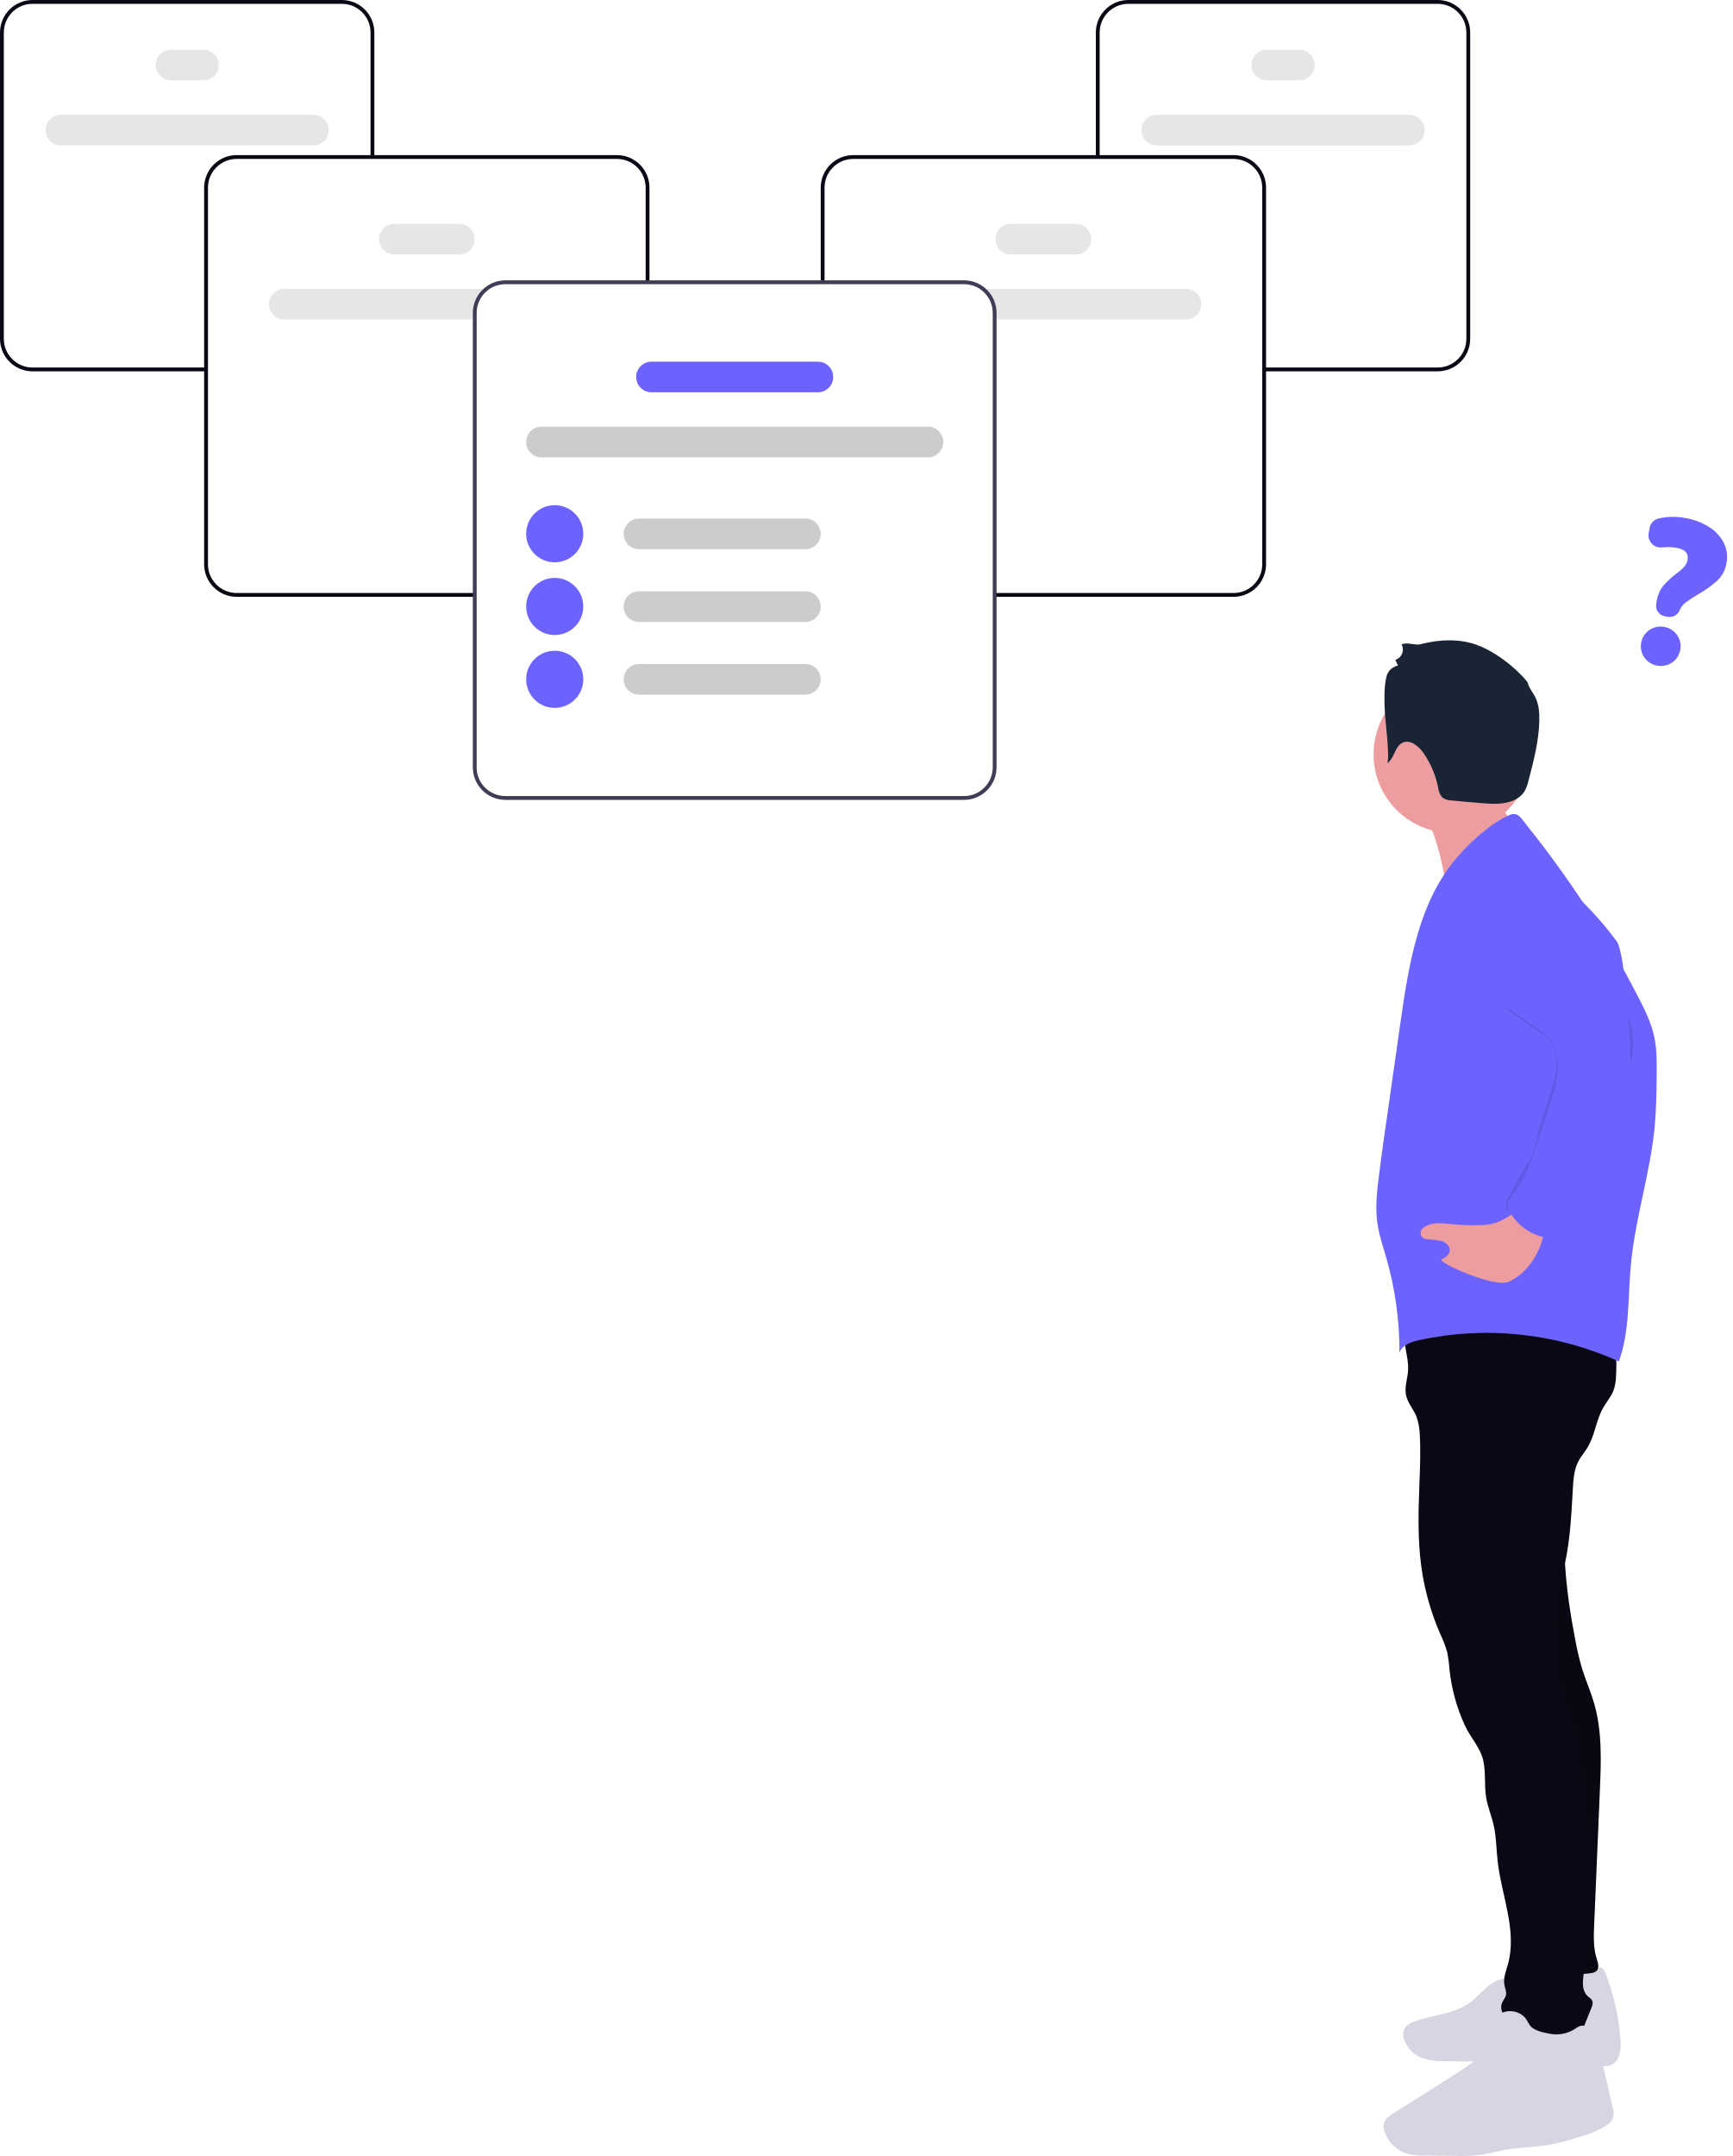
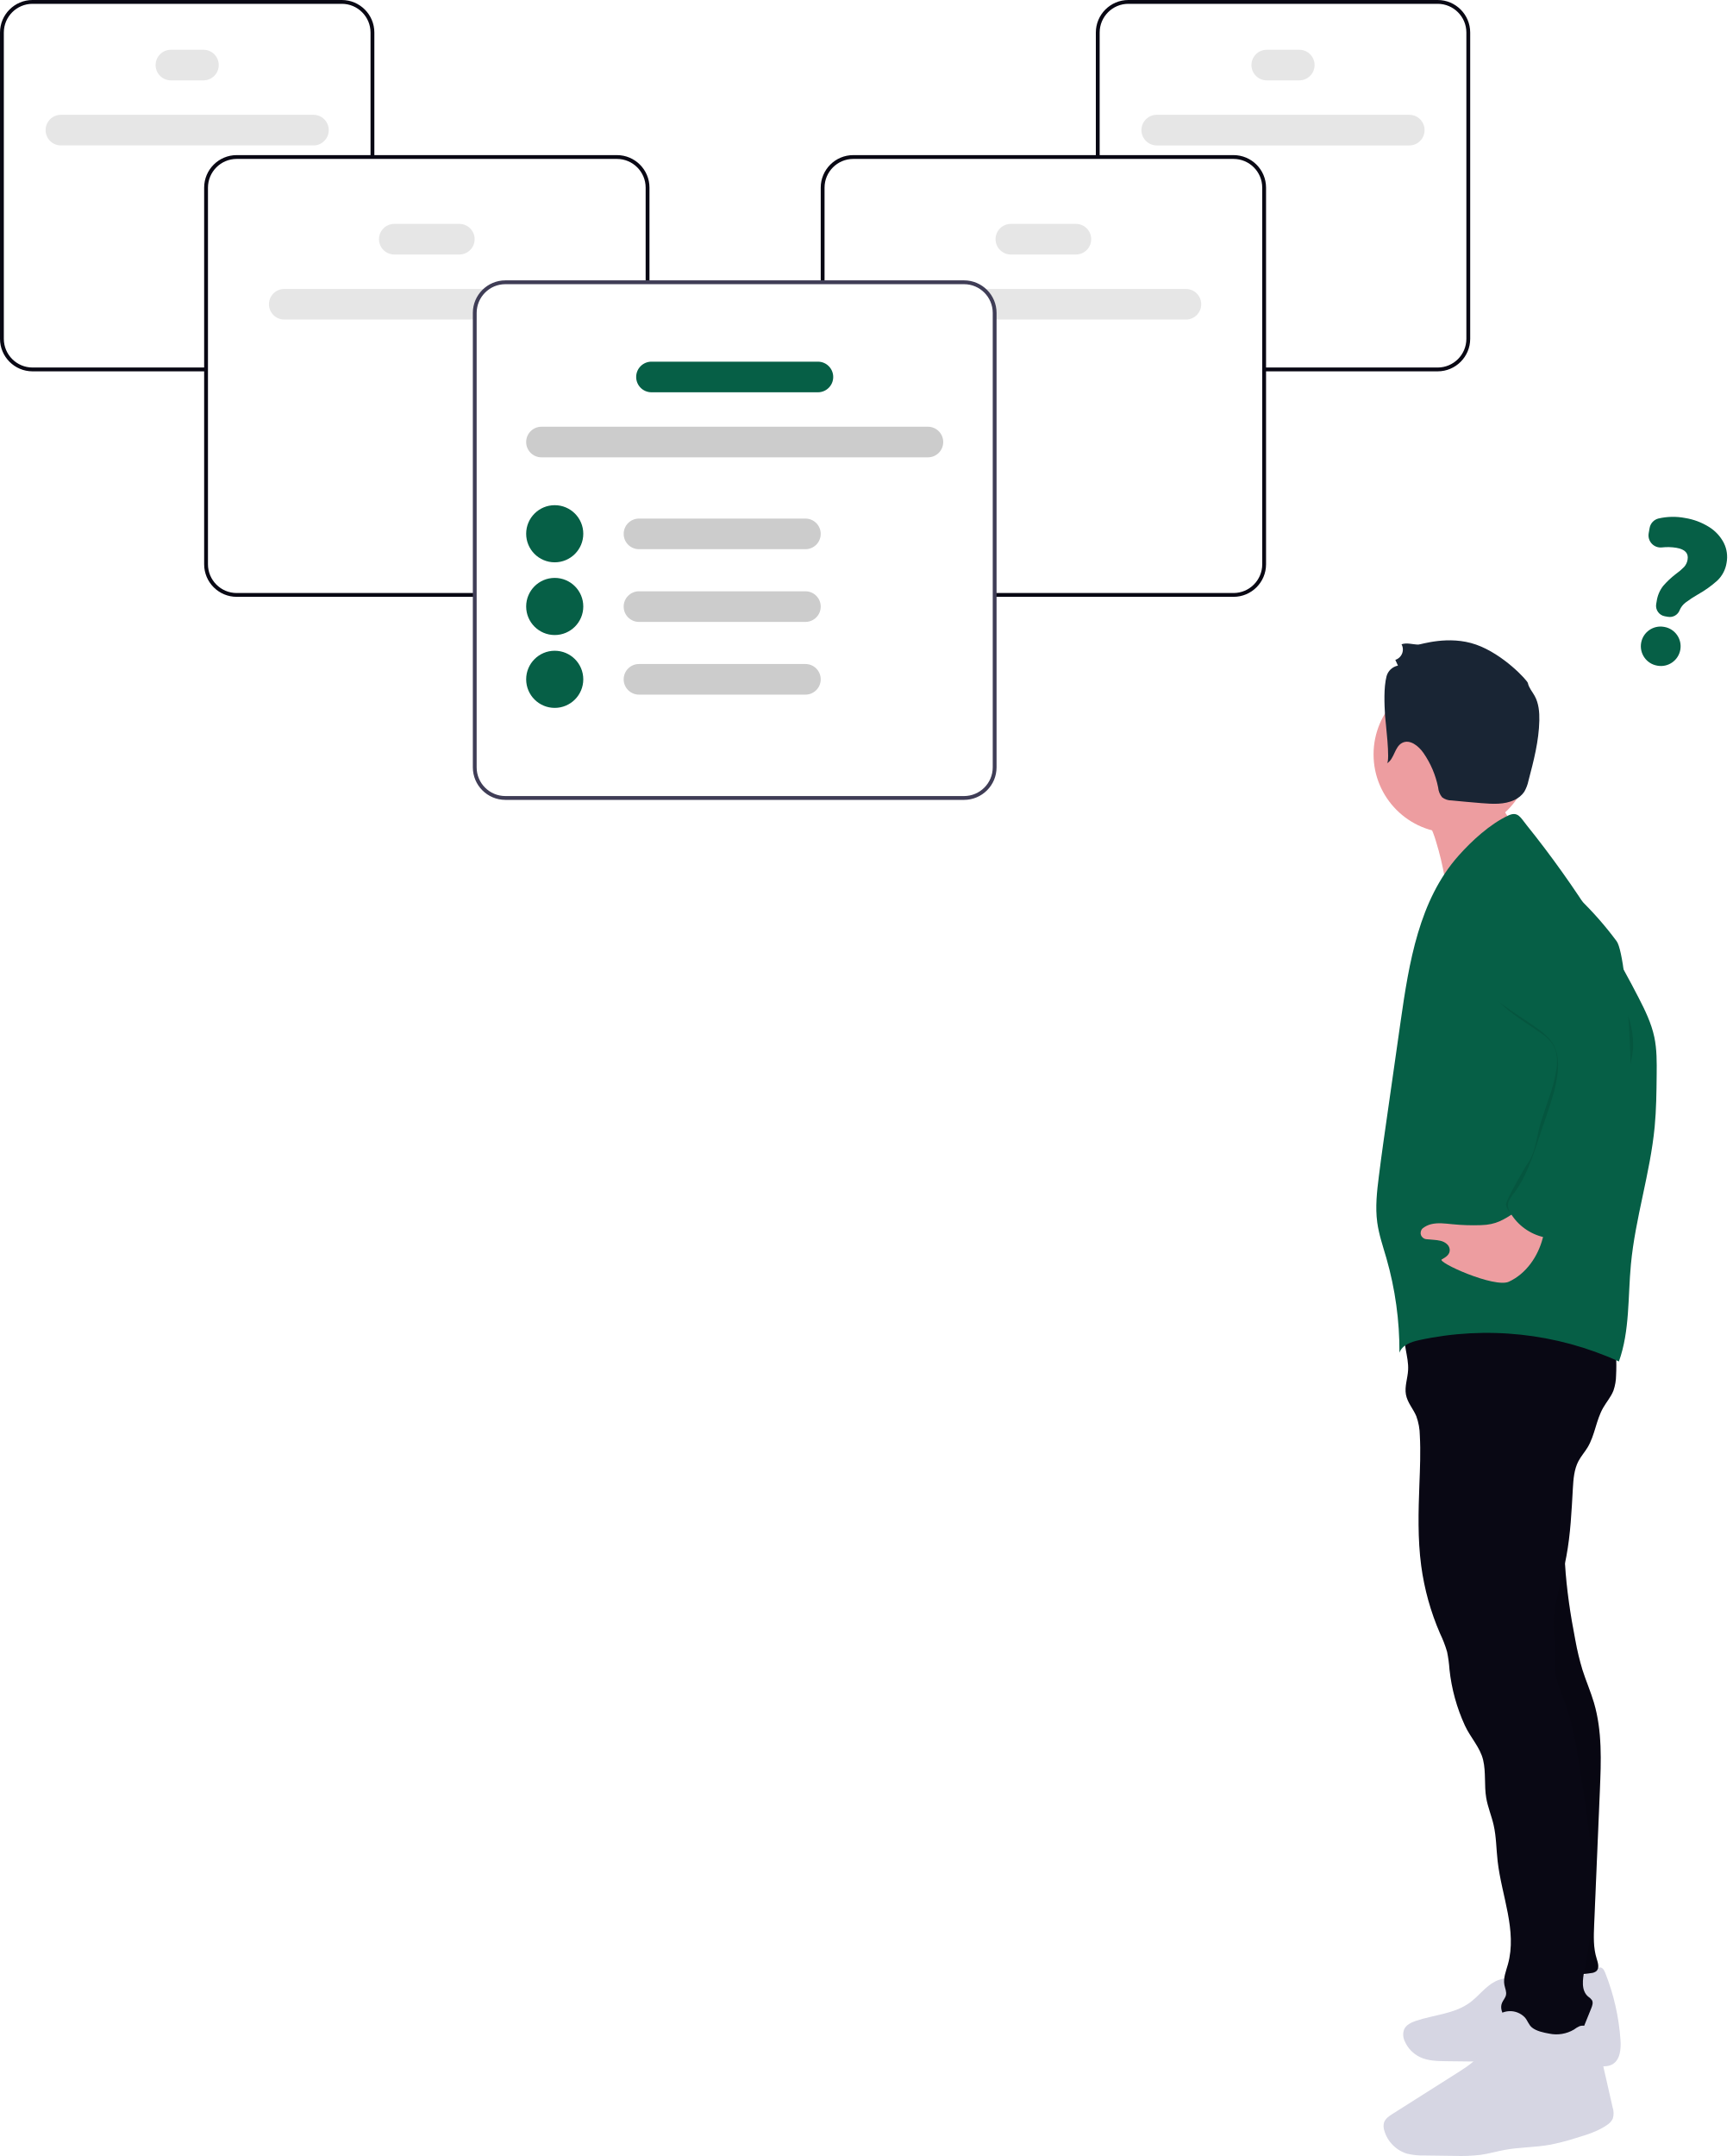
<svg xmlns="http://www.w3.org/2000/svg" width="643.181" height="800" viewBox="0 0 643.181 800" role="img" artist="Katerina Limpitsouni" source="https://undraw.co/">
  <g transform="translate(-396.517 -153.476)">
    <g transform="translate(906.312 391.075)">
      <path d="M619.77,198.741a106.032,106.032,0,0,1,3.228,13.5c.581,3.422.92,7.223-1.041,10.08,7.473-11.242,15.277-22.822,26.631-30.078a24.315,24.315,0,0,1-6.335-18.755c.065-.678-9.321,2.865-10.039,3.268-3.293,1.832-6.311,4.108-9.523,6.069-1.662,1.009-8.587,3.4-8.651,4.842,0,.928,2.752,3.769,3.268,4.745A36.859,36.859,0,0,1,619.77,198.741Z" transform="translate(-596.592 -124.117)" fill="#ed9da0" />
      <path d="M652.955,728.7a12.509,12.509,0,0,0-12.783-.968c-3.656,1.888-6.117,5.464-9.442,7.885-5.714,4.148-13.259,4.479-19.949,6.723-1.775.6-3.664,1.485-4.414,3.228a5.73,5.73,0,0,0,.331,4.5,11.637,11.637,0,0,0,5.536,5.706c3,1.437,6.456,1.5,9.781,1.541l28.891.339a236.649,236.649,0,0,1,26.632,1.315c2.058.258,4.285.541,6.1-.468,2.954-1.614,3.293-5.7,3.067-9.063a83.178,83.178,0,0,0-5.649-24.856c-.347-.88-.807-1.88-1.784-2.042a2.906,2.906,0,0,0-1.921.613c-8.151,4.842-18.473,7.578-27.14,3.7" transform="translate(-595.051 -230.09)" fill="#d6d6e3" />
      <path d="M678,501.331c-3.228,18.747-1.122,38.011,2.51,56.677a98.806,98.806,0,0,0,2.639,11.008c1.3,4.116,3.051,8.07,4.269,12.21,3.1,10.491,2.663,21.709,2.2,32.66L687.5,663.719c-.178,4.18-.339,8.457.92,12.444.508,1.614,1.13,3.632-.153,4.721a3.6,3.6,0,0,1-1.7.654A26.357,26.357,0,0,1,669.619,679l-.573-50.342c-.178-15.519-.363-31.1-2.752-46.428-1.9-12.186-5.189-24.211-5.407-36.542-.226-12.912,2.938-25.655,6.166-38.172.694-2.679,3.228-4.64,5.31-6.456a6.529,6.529,0,0,1,2.582-1.566C675.914,499.225,677.4,500.516,678,501.331Z" transform="translate(-605.631 -187.039)" fill="#090814" />
      <path d="M678,501.331c-3.228,18.747-1.122,38.011,2.51,56.677a98.806,98.806,0,0,0,2.639,11.008c1.3,4.116,3.051,8.07,4.269,12.21,3.1,10.491,2.663,21.709,2.2,32.66L687.5,663.719c-.178,4.18-.339,8.457.92,12.444.508,1.614,1.13,3.632-.153,4.721a3.6,3.6,0,0,1-1.7.654A26.357,26.357,0,0,1,669.619,679l-.573-50.342c-.178-15.519-.363-31.1-2.752-46.428-1.9-12.186-5.189-24.211-5.407-36.542-.226-12.912,2.938-25.655,6.166-38.172.694-2.679,3.228-4.64,5.31-6.456a6.529,6.529,0,0,1,2.582-1.566C675.914,499.225,677.4,500.516,678,501.331Z" transform="translate(-605.627 -187.039)" opacity="0.1" />
      <path d="M606.923,427.3c-1.194,4.915,1.34,10.007,1.057,15.059-.161,3.059-1.364,6.109-.807,9.111s2.7,5.262,3.85,8.014a21.742,21.742,0,0,1,1.307,7.166c.331,6.037.065,12.105-.161,18.118-.379,10.088-.662,20.232.67,30.231a94.574,94.574,0,0,0,7,25.138,43.567,43.567,0,0,1,2.607,6.771,48.317,48.317,0,0,1,.888,6.569,66.745,66.745,0,0,0,5.706,20.748c2.058,4.5,5.649,8.07,6.787,12.84,1.081,4.568.355,9.386,1.138,14.01.573,3.43,1.969,6.674,2.744,10.063,1.009,4.382.984,8.926,1.493,13.4,1.453,12.912,7.32,25.825,3.817,38.349-.7,2.518-1.792,5.076-1.3,7.642.242,1.259.855,2.5.581,3.753-.226,1.065-1.049,1.888-1.469,2.9-.807,1.889.048,4.132,1.485,5.593a15.891,15.891,0,0,0,5.246,3.1c5.948,2.542,12.105,5.125,18.561,5.068a4.987,4.987,0,0,0,2.284-.42,5.655,5.655,0,0,0,2.227-3.131l3.309-8.183c.4-.993.807-2.155.25-3.075a5.73,5.73,0,0,0-1.388-1.291c-2.671-2.251-2.066-6.456-1.356-9.837a143.556,143.556,0,0,0,3-26.39c.355-17.69-2.558-35.275-5.464-52.73a109.858,109.858,0,0,0-4.035-17.972c-2.009-5.81-4.971-11.4-4.487-17.44.516-6.521-1.178-13.356,0-19.788s3.042-12.727,4.245-19.151c1.558-8.336,1.945-16.834,2.421-25.292.2-3.454.46-7.021,2.074-10.088.944-1.792,2.316-3.325,3.373-5.06,2.728-4.511,3.163-10.1,5.77-14.688,1.235-2.171,2.938-4.084,3.841-6.408a17.911,17.911,0,0,0,.984-5.7,67.784,67.784,0,0,0-.807-14.567,94.785,94.785,0,0,0-44.386-10.3,52.657,52.657,0,0,0-17.4,2.736C617.3,424.124,612.491,426.876,606.923,427.3Z" transform="translate(-595.157 -171.593)" fill="#090814" />
      <path d="M638.161,745.346c-2.373,2.954-2.211,7.174-3.728,10.653-1.84,4.221-5.94,6.924-9.829,9.386l-24.21,15.333c-1.324.807-2.744,1.8-3.228,3.3a5.3,5.3,0,0,0,.121,2.9,12.573,12.573,0,0,0,8.458,8.587,25.009,25.009,0,0,0,6.545.67l10.887.145a63.751,63.751,0,0,0,9.934-.387c3.018-.436,5.956-1.3,8.958-1.848,5.464-.993,11.08-.9,16.552-1.864a87.555,87.555,0,0,0,9.91-2.558c3.954-1.186,7.981-2.421,11.371-4.77a5.9,5.9,0,0,0,2.187-2.356,6.959,6.959,0,0,0-.065-4.269l-5.2-22.839a13.614,13.614,0,0,0-2.034-5.334c-1.154-1.533-3.228-2.55-5.028-1.9a10.654,10.654,0,0,0-2.09,1.259,12.835,12.835,0,0,1-9.224,1.493c-2.034-.363-4.721-.92-6.359-2.268-1.243-1.025-1.614-2.615-2.671-3.777a7.578,7.578,0,0,0-11.258.444Z" transform="translate(-593.307 -233.964)" fill="#d6d6e3" />
      <circle cx="29.158" cy="29.158" r="29.158" transform="translate(0 13.162)" fill="#ed9da0" />
      <path d="M600.463,155.975c2.792-1.566,2.792-6.077,5.649-7.578s6.1,1.106,7.933,3.737a34.371,34.371,0,0,1,5.447,12.807,6.443,6.443,0,0,0,1.485,3.648,5.712,5.712,0,0,0,3.535,1.154q5.528.549,11.072,1c4.116.331,8.457.6,12.194-1.17a8.876,8.876,0,0,0,3.664-3.034,13.651,13.651,0,0,0,1.566-4.1c1.929-7.336,3.874-14.76,4.035-22.346.065-3.131-.21-6.375-1.719-9.119-.88-1.614-2.171-3.018-2.534-4.794-.193-.943-9.07-10.7-19.242-14.268s-20.471.019-21.448,0c-2.082-.04-4.229-.807-6.2-.113a4.035,4.035,0,0,1-2.308,5.778l.977,2.131a5.5,5.5,0,0,0-4.237,3.971c-1.073,4.237-.807,10.257-.549,14.615C599.914,140.206,601.778,155.257,600.463,155.975Z" transform="translate(-595.518 -110.331)" fill="#192534" />
-       <path d="M624.21,207.644c-14.647,16.471-18.376,39.657-21.5,61.487l-4.6,32.232c-1.194,8.361-2.421,16.721-3.462,25.106-.726,5.738-1.4,11.565-.613,17.294.621,4.519,2.131,8.877,3.389,13.227a124.733,124.733,0,0,1,4.842,35.1c.976-2.873,4.358-4.035,7.328-4.681a118.486,118.486,0,0,1,74.133,7.917c4.076-11.419,3.309-23.912,4.447-35.985,1.614-17.214,7.174-33.895,8.821-51.076.605-6.4.678-12.832.742-19.263.048-4.721.1-9.491-.888-14.115-1.1-5.116-3.414-9.886-5.811-14.526A378.563,378.563,0,0,0,668.991,222.9q-6.085-9.1-12.694-17.843-3.349-4.431-6.835-8.764c-2.252-2.8-3.228-5.229-6.8-3.551C635.9,195.9,629.124,202.116,624.21,207.644Z" transform="translate(-592.663 -127.741)" fill="#6c63ff" />
+       <path d="M624.21,207.644c-14.647,16.471-18.376,39.657-21.5,61.487l-4.6,32.232c-1.194,8.361-2.421,16.721-3.462,25.106-.726,5.738-1.4,11.565-.613,17.294.621,4.519,2.131,8.877,3.389,13.227a124.733,124.733,0,0,1,4.842,35.1c.976-2.873,4.358-4.035,7.328-4.681a118.486,118.486,0,0,1,74.133,7.917c4.076-11.419,3.309-23.912,4.447-35.985,1.614-17.214,7.174-33.895,8.821-51.076.605-6.4.678-12.832.742-19.263.048-4.721.1-9.491-.888-14.115-1.1-5.116-3.414-9.886-5.811-14.526A378.563,378.563,0,0,0,668.991,222.9q-6.085-9.1-12.694-17.843-3.349-4.431-6.835-8.764c-2.252-2.8-3.228-5.229-6.8-3.551C635.9,195.9,629.124,202.116,624.21,207.644Z" transform="translate(-592.663 -127.741)" fill="#065f46" />
      <path d="M636.537,379.806a79.093,79.093,0,0,1-10.709-.339c-2.639-.258-5.334-.646-7.909,0a8.231,8.231,0,0,0-3.075,1.509,2.316,2.316,0,0,0,1.315,4.035l2.76.242c1.751.153,3.575.331,4.939,1.614a3.083,3.083,0,0,1,1,1.945c.169,1.88-1.461,2.905-2.921,3.688-2.077.975,19.578,10.79,24.913,8.28,6.4-2.97,10.782-9.361,12.549-16.189a12.444,12.444,0,0,0,.315-6.149c-1.186-4.592-6.852-5.649-10.491-3.43C644.76,377.845,642.17,379.629,636.537,379.806Z" transform="translate(-596.598 -162.808)" fill="#ed9da0" />
      <path d="M632.851,251.229c4.378,6.761,11.978,10.57,18.5,15.318a15.5,15.5,0,0,1,4.09,3.89c1.645,2.539,1.877,5.767,1.539,8.757a55.455,55.455,0,0,1-2.952,11.509l-2.733,8.162c-1.733,5.179-1.989,11.858-5.285,16.211-.844,1.107-7.875,13.412-7.837,14.8a4.754,4.754,0,0,0,.8,2.239c2.131,3.478,10.1-6.574,14.079-5.687a7.293,7.293,0,0,0,3.6,0,9.743,9.743,0,0,0,4.134-3.177c5.629-6.211,11.258-12.509,15.324-19.8,3.972-7.112,5.149-14.279,7.338-22.1a48.07,48.07,0,0,0,1.876-8.838,32.3,32.3,0,0,0-3.427-16.343c-2.414-5.085-4.536-10.421-7.957-14.893a98.564,98.564,0,0,0-10.727-12.309c-6.805-6.361-15.13-10.1-24.237-6.492-6.43,2.552-8.838,7.875-9.413,14.692A22.353,22.353,0,0,0,632.851,251.229Z" transform="translate(-589.029 -120.641)" opacity="0.1" />
-       <path d="M637.471,257.264c5.649,8.724,15.462,13.639,23.864,19.764a20.072,20.072,0,0,1,5.254,5.052c2.122,3.276,2.421,7.433,1.985,11.3-.557,5.092-2.187,9.991-3.817,14.849l-3.527,10.491c-2.235,6.682-4.544,13.493-8.8,19.118-1.081,1.428-2.348,2.946-2.3,4.745a5.989,5.989,0,0,0,1.033,2.881,19.425,19.425,0,0,0,12.331,8.821,9.442,9.442,0,0,0,4.648,0c2.179-.638,3.809-2.421,5.334-4.092,7.263-8.022,14.526-16.14,19.772-25.542,5.125-9.176,1.622-74.463-2.792-80.234a127.225,127.225,0,0,0-13.873-15.793c-8.772-8.2-19.514-13.033-31.264-8.369-8.3,3.293-11.4,10.152-12.154,18.957a28.867,28.867,0,0,0,4.3,18.053Z" transform="translate(-600.26 -132.807)" fill="#6c63ff" />
+       <path d="M637.471,257.264c5.649,8.724,15.462,13.639,23.864,19.764a20.072,20.072,0,0,1,5.254,5.052c2.122,3.276,2.421,7.433,1.985,11.3-.557,5.092-2.187,9.991-3.817,14.849l-3.527,10.491c-2.235,6.682-4.544,13.493-8.8,19.118-1.081,1.428-2.348,2.946-2.3,4.745a5.989,5.989,0,0,0,1.033,2.881,19.425,19.425,0,0,0,12.331,8.821,9.442,9.442,0,0,0,4.648,0c2.179-.638,3.809-2.421,5.334-4.092,7.263-8.022,14.526-16.14,19.772-25.542,5.125-9.176,1.622-74.463-2.792-80.234a127.225,127.225,0,0,0-13.873-15.793c-8.772-8.2-19.514-13.033-31.264-8.369-8.3,3.293-11.4,10.152-12.154,18.957a28.867,28.867,0,0,0,4.3,18.053Z" transform="translate(-600.26 -132.807)" fill="#065f46" />
    </g>
    <g transform="translate(396.517 153.476)">
      <path d="M373.217,314.456a5.68,5.68,0,0,0,0,11.361h71.4v-2.478a10.635,10.635,0,0,1,4.787-8.883Z" transform="translate(-267.71 -207.239)" fill="#e6e6e6" />
      <path d="M454.863,291.817H430.722a5.68,5.68,0,1,1,0-11.361h24.142a5.68,5.68,0,0,1,0,11.361Z" transform="translate(-284.383 -197.381)" fill="#e6e6e6" />
      <path d="M350.193,234.817H256.466a5.68,5.68,0,1,1,0-11.361h93.727a5.68,5.68,0,1,1,0,11.361Z" transform="translate(-233.858 -180.854)" fill="#e6e6e6" />
      <path d="M326.037,200.817H313.966a5.68,5.68,0,0,1,0-11.361h12.071a5.68,5.68,0,1,1,0,11.361Z" transform="translate(-250.53 -170.995)" fill="#e6e6e6" />
      <path d="M434.082,408.419H345.725a12.084,12.084,0,0,1-12.071-12.071V256.582a12.084,12.084,0,0,1,12.071-12.071H486.865a12.084,12.084,0,0,1,12.071,12.071v34.642h-1.42V256.582a10.663,10.663,0,0,0-10.651-10.651H345.725a10.663,10.663,0,0,0-10.651,10.651V396.348A10.663,10.663,0,0,0,345.725,407h88.357Z" transform="translate(-257.885 -186.958)" fill="#090814" />
      <path d="M303.424,301.248H239.016a12.084,12.084,0,0,1-12.071-12.071V175.527a12.084,12.084,0,0,1,12.071-12.071h114.8a12.085,12.085,0,0,1,12.071,12.071v46.192h-1.42V175.527a10.663,10.663,0,0,0-10.651-10.651h-114.8a10.663,10.663,0,0,0-10.651,10.651v113.65a10.663,10.663,0,0,0,10.651,10.651h64.408Z" transform="translate(-226.945 -163.457)" fill="#090814" />
      <path d="M739.536,314.457a10.634,10.634,0,0,1,4.786,8.883v2.478h71.4a5.68,5.68,0,0,0,0-11.361Z" transform="translate(-375.571 -207.239)" fill="#e6e6e6" />
      <path d="M747.331,286.137a5.687,5.687,0,0,1,5.68-5.68h24.142a5.68,5.68,0,0,1,0,11.361H753.012A5.687,5.687,0,0,1,747.331,286.137Z" transform="translate(-377.831 -197.381)" fill="#e6e6e6" />
      <path d="M823.587,229.137a5.687,5.687,0,0,1,5.68-5.68h93.727a5.68,5.68,0,0,1,0,11.361H829.267A5.687,5.687,0,0,1,823.587,229.137Z" transform="translate(-399.941 -180.854)" fill="#e6e6e6" />
      <path d="M881.087,195.137a5.687,5.687,0,0,1,5.68-5.68h12.071a5.68,5.68,0,1,1,0,11.361H886.767A5.687,5.687,0,0,1,881.087,195.137Z" transform="translate(-416.613 -170.995)" fill="#e6e6e6" />
      <path d="M720.8,408.419h88.357a12.085,12.085,0,0,0,12.071-12.071V256.582a12.085,12.085,0,0,0-12.071-12.071H668.015a12.084,12.084,0,0,0-12.071,12.071v34.642h1.42V256.582a10.663,10.663,0,0,1,10.651-10.651H809.155a10.663,10.663,0,0,1,10.651,10.651V396.348A10.663,10.663,0,0,1,809.155,407H720.8Z" transform="translate(-351.333 -186.958)" fill="#090814" />
      <path d="M862.211,301.248h64.408a12.084,12.084,0,0,0,12.071-12.071V175.527a12.085,12.085,0,0,0-12.071-12.071h-114.8a12.084,12.084,0,0,0-12.071,12.071v46.192h1.42V175.527a10.663,10.663,0,0,1,10.651-10.651h114.8a10.663,10.663,0,0,1,10.651,10.651v113.65a10.663,10.663,0,0,1-10.651,10.651H862.211Z" transform="translate(-393.029 -163.457)" fill="#090814" />
      <path d="M656.409,309.967H486.167A12.1,12.1,0,0,0,474.1,322.037v168.63a12.083,12.083,0,0,0,12.071,12.071H656.409a12.084,12.084,0,0,0,12.071-12.071V322.037a12.084,12.084,0,0,0-12.071-12.071Zm10.651,180.7a10.664,10.664,0,0,1-10.651,10.651H486.167a10.664,10.664,0,0,1-10.651-10.651V322.037a10.667,10.667,0,0,1,10.651-10.651H656.409a10.664,10.664,0,0,1,10.651,10.651Z" transform="translate(-298.607 -205.937)" fill="#3f3d56" />
      <path d="M651.086,397.817H507.656a5.68,5.68,0,0,1,0-11.361h143.43a5.68,5.68,0,1,1,0,11.361Z" transform="translate(-306.69 -228.115)" fill="#ccc" />
-       <path d="M626.93,363.817H565.156a5.68,5.68,0,0,1,0-11.361H626.93a5.68,5.68,0,1,1,0,11.361Z" transform="translate(-323.362 -218.257)" fill="#6c63ff" />
+       <path d="M626.93,363.817H565.156a5.68,5.68,0,0,1,0-11.361H626.93a5.68,5.68,0,1,1,0,11.361Z" transform="translate(-323.362 -218.257)" fill="#065f46" />
      <path d="M568.93,445.817H507.156a5.68,5.68,0,1,1,0-11.361H568.93a5.68,5.68,0,1,1,0,11.361Z" transform="translate(-270 -242.033)" fill="#ccc" />
      <path d="M568.93,480.817H507.156a5.68,5.68,0,1,1,0-11.361H568.93a5.68,5.68,0,1,1,0,11.361Z" transform="translate(-270 -250.051)" fill="#ccc" />
      <path d="M568.93,515.817H507.156a5.68,5.68,0,1,1,0-11.361H568.93a5.68,5.68,0,1,1,0,11.361Z" transform="translate(-270 -258.069)" fill="#ccc" />
-       <circle cx="10.6" cy="10.6" r="10.6" transform="translate(195.285 187.453)" fill="#6c63ff" />
-       <circle cx="10.6" cy="10.6" r="10.6" transform="translate(195.285 214.435)" fill="#6c63ff" />
-       <circle cx="10.6" cy="10.6" r="10.6" transform="translate(195.285 241.467)" fill="#6c63ff" />
+       <circle cx="10.6" cy="10.6" r="10.6" transform="translate(195.285 187.453)" fill="#065f46" />
+       <circle cx="10.6" cy="10.6" r="10.6" transform="translate(195.285 214.435)" fill="#065f46" />
+       <circle cx="10.6" cy="10.6" r="10.6" transform="translate(195.285 241.467)" fill="#065f46" />
    </g>
    <g transform="matrix(0.914, 0.407, -0.407, 0.914, 1012.79, 336.828)">
-       <path d="M12.406,37.2H11.24A3.943,3.943,0,0,1,7.3,33.26v-.979a12.051,12.051,0,0,1,1.365-6.033,31.733,31.733,0,0,1,3.823-5.136,22.636,22.636,0,0,0,2.6-3.133,5.27,5.27,0,0,0,.821-2.915c0-2.432-1.584-3.614-4.843-3.614a19.667,19.667,0,0,0-5.338.8A4.494,4.494,0,0,1,0,7.931V5.95A4.408,4.408,0,0,1,2.6,1.91,23.8,23.8,0,0,1,12.3,0a23.874,23.874,0,0,1,9.359,1.741,15.106,15.106,0,0,1,6.4,4.853,11.689,11.689,0,0,1,2.3,7.085,11.522,11.522,0,0,1-2.221,7.085,40.5,40.5,0,0,1-6.21,6.328,44.253,44.253,0,0,0-3.982,3.751,6.924,6.924,0,0,0-1.655,3.082A3.928,3.928,0,0,1,12.406,37.2Z" transform="translate(0 7.344) rotate(-14)" fill="#6c63ff" />
-       <path d="M7.454,14.6H7.3A7.3,7.3,0,0,1,7.3,0h.154a7.3,7.3,0,0,1,0,14.6Z" transform="translate(14.124 46.203) rotate(-14)" fill="#6c63ff" />
+       <path d="M12.406,37.2H11.24A3.943,3.943,0,0,1,7.3,33.26v-.979a12.051,12.051,0,0,1,1.365-6.033,31.733,31.733,0,0,1,3.823-5.136,22.636,22.636,0,0,0,2.6-3.133,5.27,5.27,0,0,0,.821-2.915c0-2.432-1.584-3.614-4.843-3.614a19.667,19.667,0,0,0-5.338.8A4.494,4.494,0,0,1,0,7.931V5.95A4.408,4.408,0,0,1,2.6,1.91,23.8,23.8,0,0,1,12.3,0a23.874,23.874,0,0,1,9.359,1.741,15.106,15.106,0,0,1,6.4,4.853,11.689,11.689,0,0,1,2.3,7.085,11.522,11.522,0,0,1-2.221,7.085,40.5,40.5,0,0,1-6.21,6.328,44.253,44.253,0,0,0-3.982,3.751,6.924,6.924,0,0,0-1.655,3.082A3.928,3.928,0,0,1,12.406,37.2Z" transform="translate(0 7.344) rotate(-14)" fill="#065f46" />
+       <path d="M7.454,14.6H7.3A7.3,7.3,0,0,1,7.3,0h.154a7.3,7.3,0,0,1,0,14.6Z" transform="translate(14.124 46.203) rotate(-14)" fill="#065f46" />
    </g>
  </g>
</svg>
